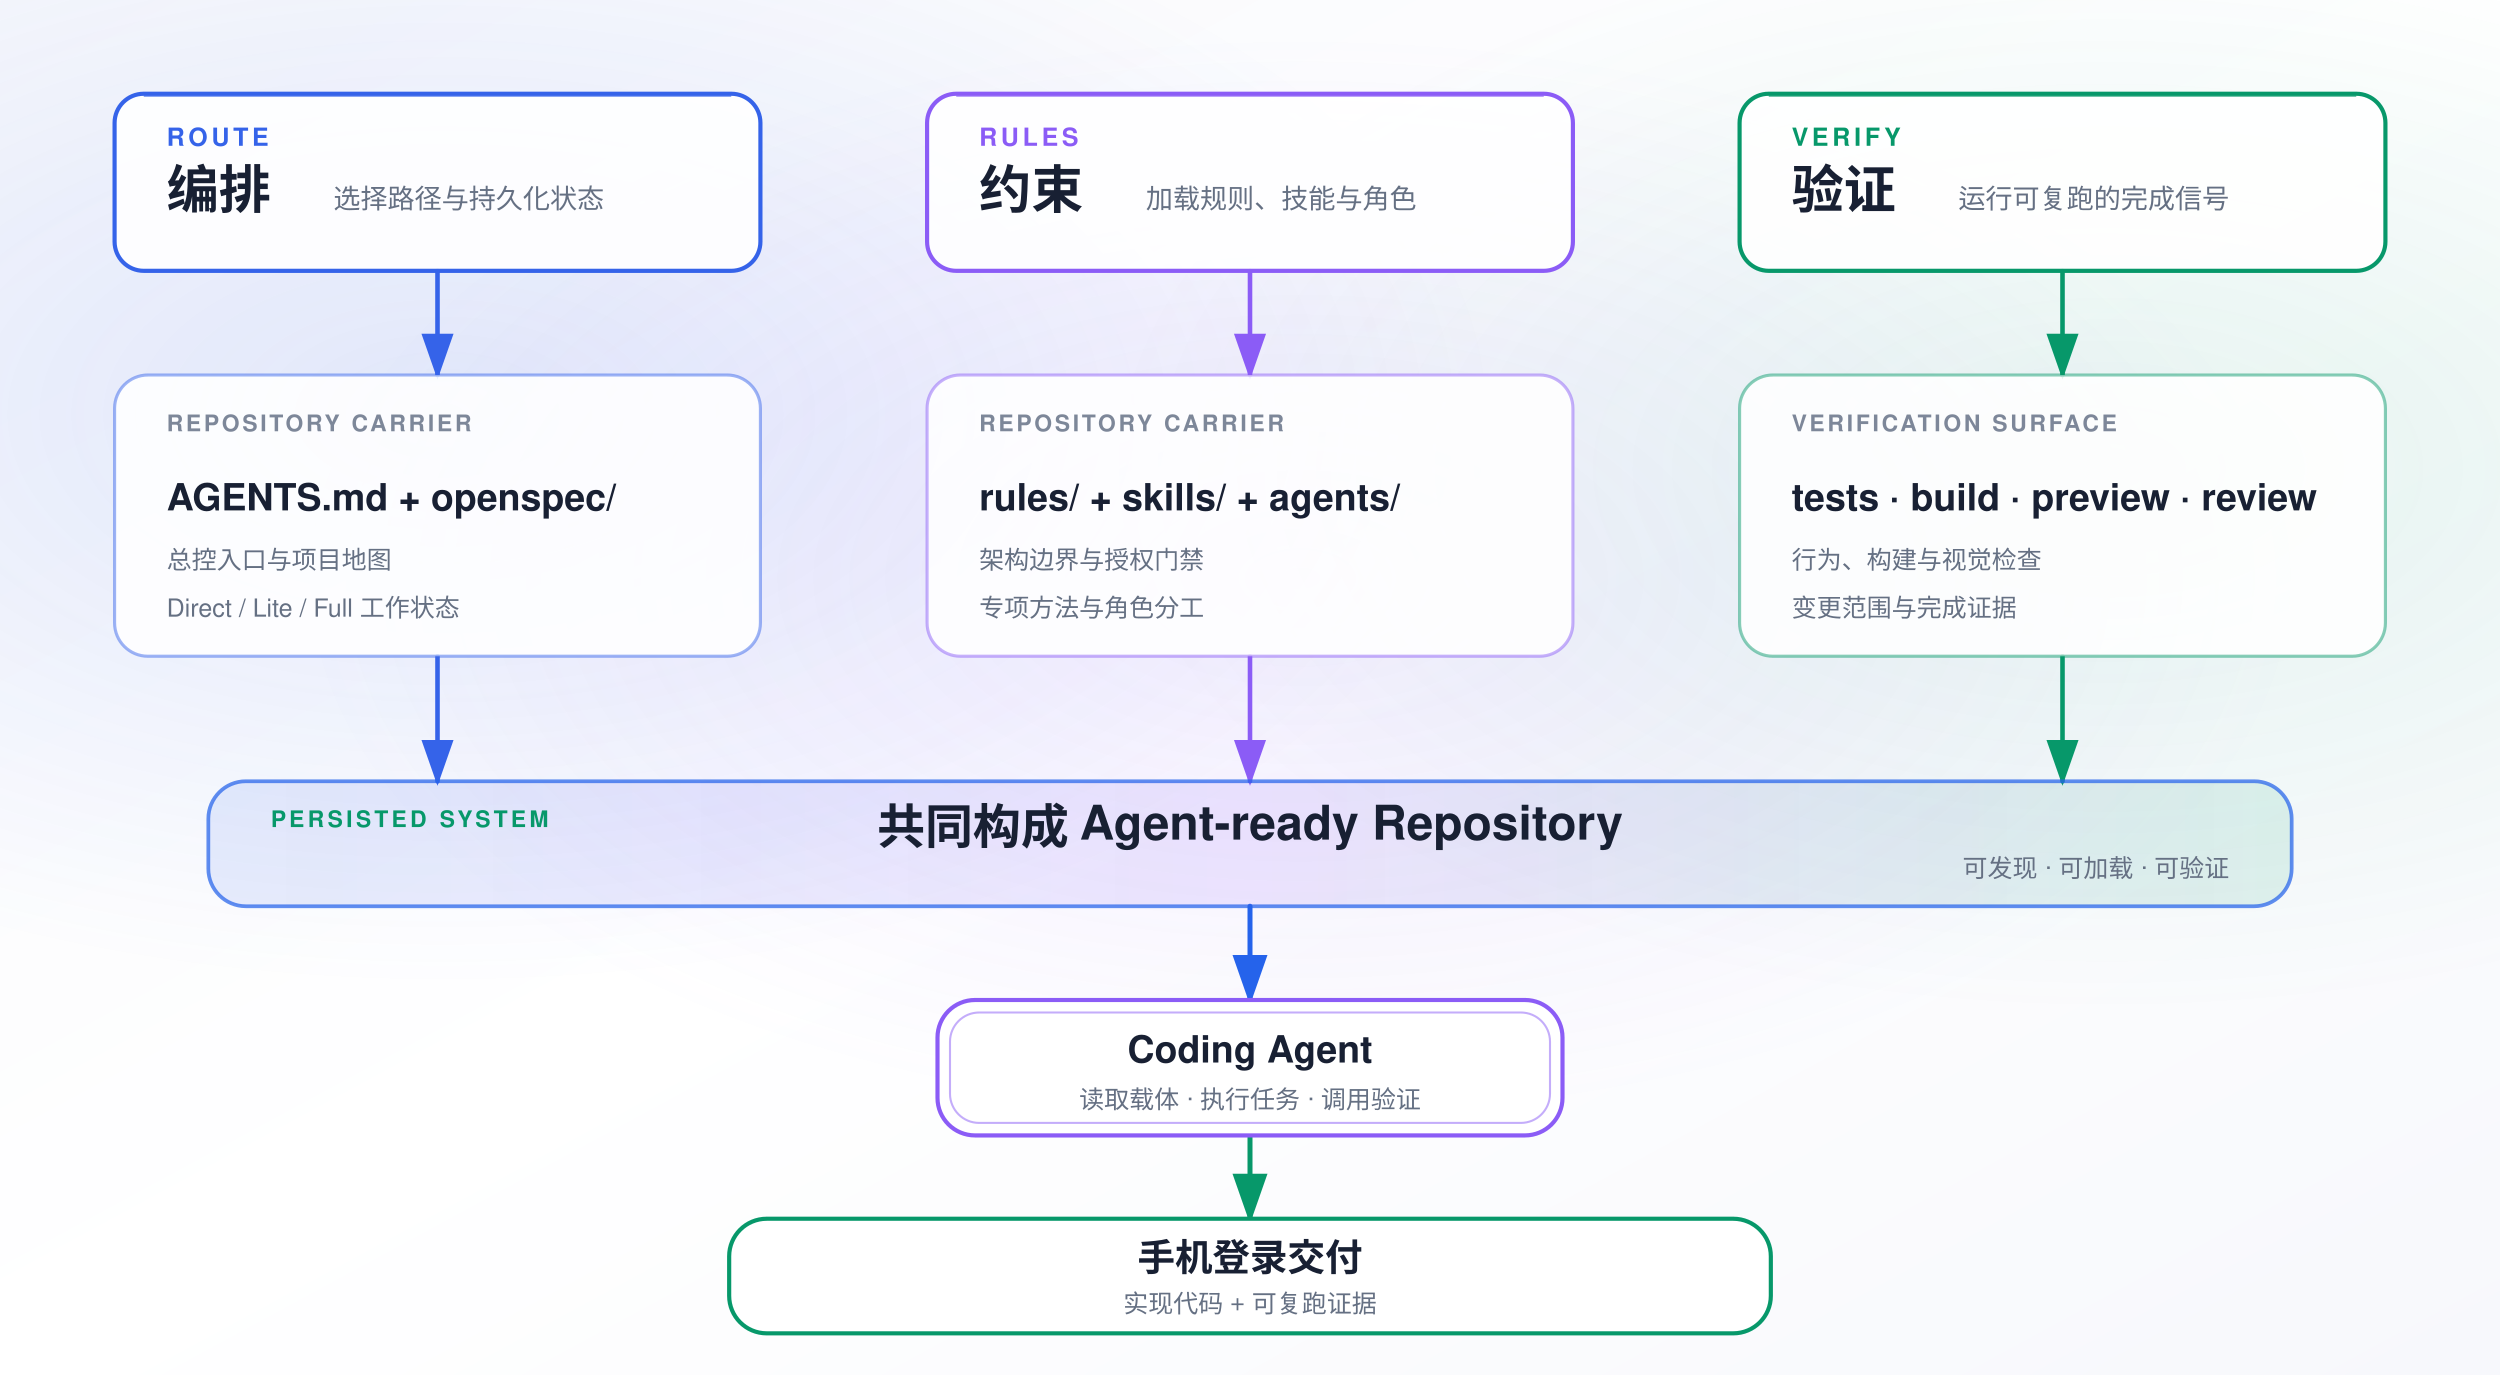
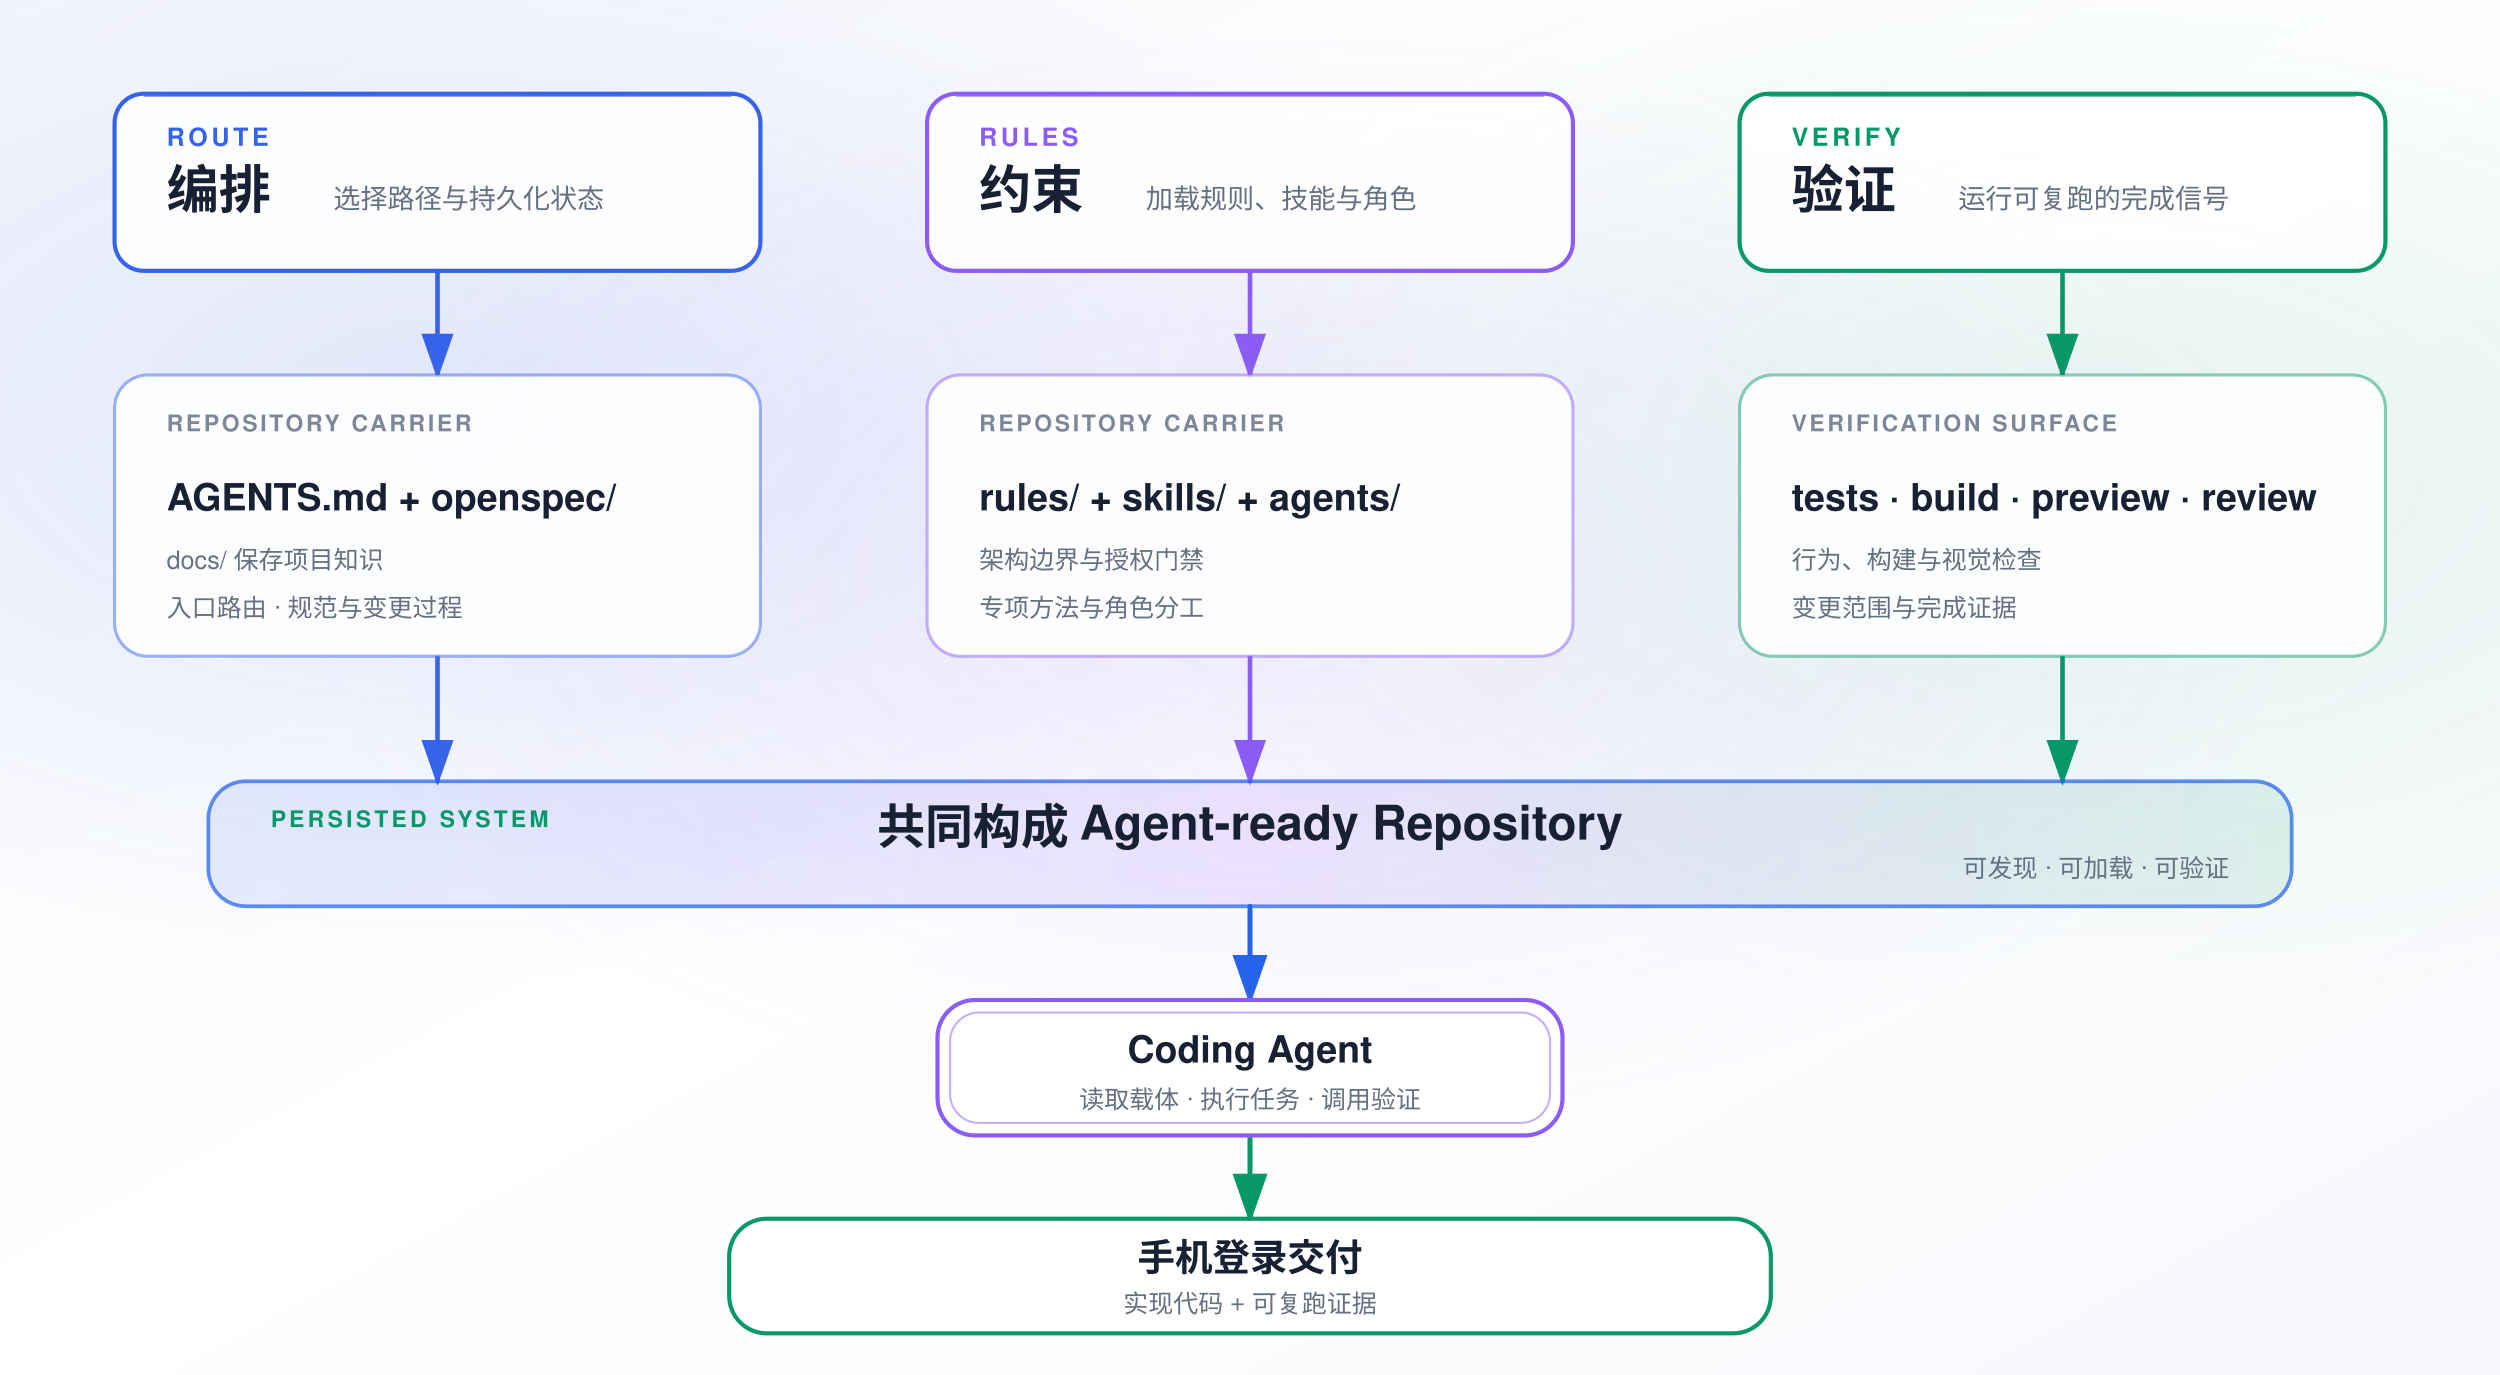
<svg xmlns="http://www.w3.org/2000/svg" viewBox="0 0 1200 660" width="1200" height="660" role="img" aria-labelledby="title desc" data-generator="fireworks-tech-graph" data-schema-version="1" data-text-metrics="heuristic-v1" data-style-id="1" data-visual-theme="Flat Icon · DevKeel" data-diagram-type="architecture" data-semantic-profile="generic" data-semantic-valid="true" data-quality-profile="showcase" data-max-bends-per-edge="2" data-max-total-bends="8" data-max-route-stretch="1.35" data-max-bridged-crossings="0" data-min-node-gap="40.0" data-min-container-gutter="20.0" data-min-label-clearance="4.0" data-min-segment-length="16.0">
  <defs>
    <linearGradient id="bg" x1="0%" y1="0%" x2="100%" y2="100%">
      <stop offset="0%" stop-color="#f7f8fc" />
      <stop offset="50%" stop-color="#ffffff" />
      <stop offset="100%" stop-color="#f7f8fc" />
    </linearGradient>
    <radialGradient id="glow-blue" cx="18%" cy="30%" r="42%">
      <stop offset="0%" stop-color="#3563e9" stop-opacity="0.13" />
      <stop offset="100%" stop-color="#3563e9" stop-opacity="0" />
    </radialGradient>
    <radialGradient id="glow-purple" cx="52%" cy="42%" r="40%">
      <stop offset="0%" stop-color="#8b5cf6" stop-opacity="0.11" />
      <stop offset="100%" stop-color="#8b5cf6" stop-opacity="0" />
    </radialGradient>
    <radialGradient id="glow-green" cx="84%" cy="34%" r="40%">
      <stop offset="0%" stop-color="#07986a" stop-opacity="0.10" />
      <stop offset="100%" stop-color="#07986a" stop-opacity="0" />
    </radialGradient>
    <linearGradient id="repo-fill" x1="0%" y1="0%" x2="100%" y2="0%">
      <stop offset="0%" stop-color="#3563e9" stop-opacity="0.11" />
      <stop offset="50%" stop-color="#8b5cf6" stop-opacity="0.13" />
      <stop offset="100%" stop-color="#07986a" stop-opacity="0.11" />
    </linearGradient>
    <marker id="arrow-blue" markerWidth="10" markerHeight="7" refX="9" refY="3.5" orient="auto">
      <polygon points="0 0, 10 3.5, 0 7" fill="#3563e9" />
    </marker>
    <marker id="arrow-purple" markerWidth="10" markerHeight="7" refX="9" refY="3.5" orient="auto">
      <polygon points="0 0, 10 3.5, 0 7" fill="#8b5cf6" />
    </marker>
    <marker id="arrow-green" markerWidth="10" markerHeight="7" refX="9" refY="3.5" orient="auto">
      <polygon points="0 0, 10 3.5, 0 7" fill="#07986a" />
    </marker>
    <marker id="arrow-cyan" markerWidth="10" markerHeight="7" refX="9" refY="3.5" orient="auto">
      <polygon points="0 0, 10 3.5, 0 7" fill="#2563eb" />
    </marker>
    <style>
      text { font-family: 'PingFang SC','Hiragino Sans GB','Microsoft YaHei','Microsoft JhengHei','SimHei','Helvetica Neue',Helvetica,Arial,sans-serif; }
      .lane-code { font-size: 12px; font-weight: 700; letter-spacing: 1.8px; }
      .lane-title { font-size: 25px; font-weight: 700; fill: #182033; }
      .lane-sub { font-size: 13px; font-weight: 500; fill: #657083; }
      .carrier-label { font-size: 11px; font-weight: 700; fill: #7d8799; letter-spacing: 1.3px; }
      .carrier-title { font-size: 18px; font-weight: 700; fill: #182033; }
      .carrier-sub { font-size: 12px; font-weight: 500; fill: #657083; }
      .repo-code { font-size: 11px; font-weight: 700; fill: #07986a; letter-spacing: 1.6px; }
      .repo-title { font-size: 23px; font-weight: 700; fill: #182033; }
      .repo-sub { font-size: 12px; font-weight: 500; fill: #657083; }
      .flow-title { font-size: 18px; font-weight: 700; fill: #182033; }
      .flow-sub { font-size: 12px; font-weight: 500; fill: #657083; }
    </style>
  </defs>
  <rect data-graph-role="background" width="1200" height="660" fill="url(#bg)" />
  <rect width="1200" height="660" fill="url(#glow-blue)" />
  <rect width="1200" height="660" fill="url(#glow-purple)" />
  <rect width="1200" height="660" fill="url(#glow-green)" />
  <path id="route-to-carrier" data-graph-role="edge" data-edge-id="route-to-carrier" data-source="capability-route" data-target="carrier-route" data-edge-kind="flow" data-flow="write" data-bends="0" data-route-stretch="1.0" d="M 210,130 L 210,180" fill="none" stroke="#3563e9" stroke-width="2.2" stroke-linecap="round" marker-end="url(#arrow-blue)" />
  <path id="rules-to-carrier" data-graph-role="edge" data-edge-id="rules-to-carrier" data-source="capability-rules" data-target="carrier-rules" data-edge-kind="flow" data-flow="write" data-bends="0" data-route-stretch="1.0" d="M 600,130 L 600,180" fill="none" stroke="#8b5cf6" stroke-width="2.2" stroke-linecap="round" marker-end="url(#arrow-purple)" />
  <path id="evidence-to-carrier" data-graph-role="edge" data-edge-id="evidence-to-carrier" data-source="capability-evidence" data-target="carrier-evidence" data-edge-kind="flow" data-flow="write" data-bends="0" data-route-stretch="1.0" d="M 990,130 L 990,180" fill="none" stroke="#07986a" stroke-width="2.2" stroke-linecap="round" marker-end="url(#arrow-green)" />
  <path id="route-to-repo" data-graph-role="edge" data-edge-id="route-to-repo" data-source="carrier-route" data-target="repository" data-edge-kind="flow" data-flow="write" data-bends="0" data-route-stretch="1.0" d="M 210,315 L 210,375" fill="none" stroke="#3563e9" stroke-width="2.2" stroke-linecap="round" marker-end="url(#arrow-blue)" />
  <path id="rules-to-repo" data-graph-role="edge" data-edge-id="rules-to-repo" data-source="carrier-rules" data-target="repository" data-edge-kind="flow" data-flow="write" data-bends="0" data-route-stretch="1.0" d="M 600,315 L 600,375" fill="none" stroke="#8b5cf6" stroke-width="2.2" stroke-linecap="round" marker-end="url(#arrow-purple)" />
  <path id="evidence-to-repo" data-graph-role="edge" data-edge-id="evidence-to-repo" data-source="carrier-evidence" data-target="repository" data-edge-kind="flow" data-flow="write" data-bends="0" data-route-stretch="1.0" d="M 990,315 L 990,375" fill="none" stroke="#07986a" stroke-width="2.2" stroke-linecap="round" marker-end="url(#arrow-green)" />
  <path id="repo-to-agent" data-graph-role="edge" data-edge-id="repo-to-agent" data-source="repository" data-target="coding-agent" data-edge-kind="flow" data-flow="write" data-bends="0" data-route-stretch="1.0" d="M 600,435 L 600,480" fill="none" stroke="#2563eb" stroke-width="2.4" stroke-linecap="round" marker-end="url(#arrow-cyan)" />
  <path id="agent-to-delivery" data-graph-role="edge" data-edge-id="agent-to-delivery" data-source="coding-agent" data-target="delivery" data-edge-kind="flow" data-flow="write" data-bends="0" data-route-stretch="1.0" d="M 600,545 L 600,585" fill="none" stroke="#07986a" stroke-width="2.4" stroke-linecap="round" marker-end="url(#arrow-green)" />
  <g id="capability-route" data-graph-role="node" data-node-id="capability-route" data-semantic-role="rect" data-graph-bounds="55,45,365,130">
    <rect x="55" y="45" width="310" height="85" rx="14" fill="#ffffff" fill-opacity="0.90" stroke="#3563e9" stroke-width="2" />
    <line x1="69" y1="46" x2="351" y2="46" stroke="#3563e9" stroke-opacity="0.65" />
    <text x="80" y="70" class="lane-code" fill="#3563e9">ROUTE</text>
    <text x="80" y="100" class="lane-title">编排</text>
    <text x="160" y="100" class="lane-sub">选择路径与持久化状态</text>
  </g>
  <g id="capability-rules" data-graph-role="node" data-node-id="capability-rules" data-semantic-role="rect" data-graph-bounds="445,45,755,130">
    <rect x="445" y="45" width="310" height="85" rx="14" fill="#ffffff" fill-opacity="0.90" stroke="#8b5cf6" stroke-width="2" />
    <line x1="459" y1="46" x2="741" y2="46" stroke="#8b5cf6" stroke-opacity="0.65" />
    <text x="470" y="70" class="lane-code" fill="#8b5cf6">RULES</text>
    <text x="470" y="100" class="lane-title">约束</text>
    <text x="550" y="100" class="lane-sub">加载规则、技能与角色</text>
  </g>
  <g id="capability-evidence" data-graph-role="node" data-node-id="capability-evidence" data-semantic-role="rect" data-graph-bounds="835,45,1145,130">
    <rect x="835" y="45" width="310" height="85" rx="14" fill="#ffffff" fill-opacity="0.90" stroke="#07986a" stroke-width="2" />
    <line x1="849" y1="46" x2="1131" y2="46" stroke="#07986a" stroke-opacity="0.65" />
    <text x="860" y="70" class="lane-code" fill="#07986a">VERIFY</text>
    <text x="860" y="100" class="lane-title">验证</text>
    <text x="940" y="100" class="lane-sub">运行可复跑的完成信号</text>
  </g>
  <g id="carrier-route" data-graph-role="node" data-node-id="carrier-route" data-semantic-role="rect" data-graph-bounds="55,180,365,315">
    <rect x="55" y="180" width="310" height="135" rx="16" fill="#ffffff" fill-opacity="0.88" stroke="#3563e9" stroke-opacity="0.48" stroke-width="1.5" />
    <text x="80" y="207" class="carrier-label">REPOSITORY CARRIER</text>
    <text x="80" y="245" class="carrier-title">AGENTS.md + openspec/</text>
-     <text x="80" y="273" class="carrier-sub">总控入口与项目地图</text>
-     <text x="80" y="296" class="carrier-sub">Direct / Lite / Full 工作状态</text>
+     <text x="80" y="273" class="carrier-sub">docs/ 保存项目知识</text>
+     <text x="80" y="296" class="carrier-sub">入口路由 · 规范与变更过程</text>
  </g>
  <g id="carrier-rules" data-graph-role="node" data-node-id="carrier-rules" data-semantic-role="rect" data-graph-bounds="445,180,755,315">
    <rect x="445" y="180" width="310" height="135" rx="16" fill="#ffffff" fill-opacity="0.88" stroke="#8b5cf6" stroke-opacity="0.48" stroke-width="1.5" />
    <text x="470" y="207" class="carrier-label">REPOSITORY CARRIER</text>
    <text x="470" y="245" class="carrier-title">rules/ + skills/ + agents/</text>
    <text x="470" y="273" class="carrier-sub">架构边界与授权门禁</text>
    <text x="470" y="296" class="carrier-sub">专项方法与角色分工</text>
  </g>
  <g id="carrier-evidence" data-graph-role="node" data-node-id="carrier-evidence" data-semantic-role="rect" data-graph-bounds="835,180,1145,315">
    <rect x="835" y="180" width="310" height="135" rx="16" fill="#ffffff" fill-opacity="0.88" stroke="#07986a" stroke-opacity="0.48" stroke-width="1.5" />
    <text x="860" y="207" class="carrier-label">VERIFICATION SURFACE</text>
    <text x="860" y="245" class="carrier-title">tests · build · preview · review</text>
    <text x="860" y="273" class="carrier-sub">行为、构建与视觉检查</text>
    <text x="860" y="296" class="carrier-sub">变更范围与完成证据</text>
  </g>
  <g id="repository" data-graph-role="node" data-node-id="repository" data-semantic-role="rect" data-graph-bounds="100,375,1100,435">
    <rect x="100" y="375" width="1000" height="60" rx="18" fill="url(#repo-fill)" stroke="#2563eb" stroke-opacity="0.72" stroke-width="1.8" />
    <text x="130" y="397" class="repo-code">PERSISTED SYSTEM</text>
    <text x="600" y="405" text-anchor="middle" class="repo-title">共同构成 Agent-ready Repository</text>
    <text x="1070" y="421" text-anchor="end" class="repo-sub">可发现 · 可加载 · 可验证</text>
  </g>
  <g id="coding-agent" data-graph-role="node" data-node-id="coding-agent" data-semantic-role="double_rect" data-graph-bounds="450,480,750,545">
    <rect x="450" y="480" width="300" height="65" rx="18" fill="#ffffff" stroke="#8b5cf6" stroke-width="2" />
    <rect x="456" y="486" width="288" height="53" rx="14" fill="none" stroke="#8b5cf6" stroke-opacity="0.50" stroke-width="1" />
    <text x="600" y="510" text-anchor="middle" class="flow-title">Coding Agent</text>
    <text x="600" y="532" text-anchor="middle" class="flow-sub">读取载体 · 执行任务 · 调用验证</text>
  </g>
  <g id="delivery" data-graph-role="node" data-node-id="delivery" data-semantic-role="rect" data-graph-bounds="350,585,850,640">
    <rect x="350" y="585" width="500" height="55" rx="18" fill="#ffffff" stroke="#07986a" stroke-width="2" />
    <text x="600" y="610" text-anchor="middle" class="flow-title">手机登录交付</text>
    <text x="600" y="630" text-anchor="middle" class="flow-sub">实现代码 + 可复跑证据</text>
  </g>
</svg>
